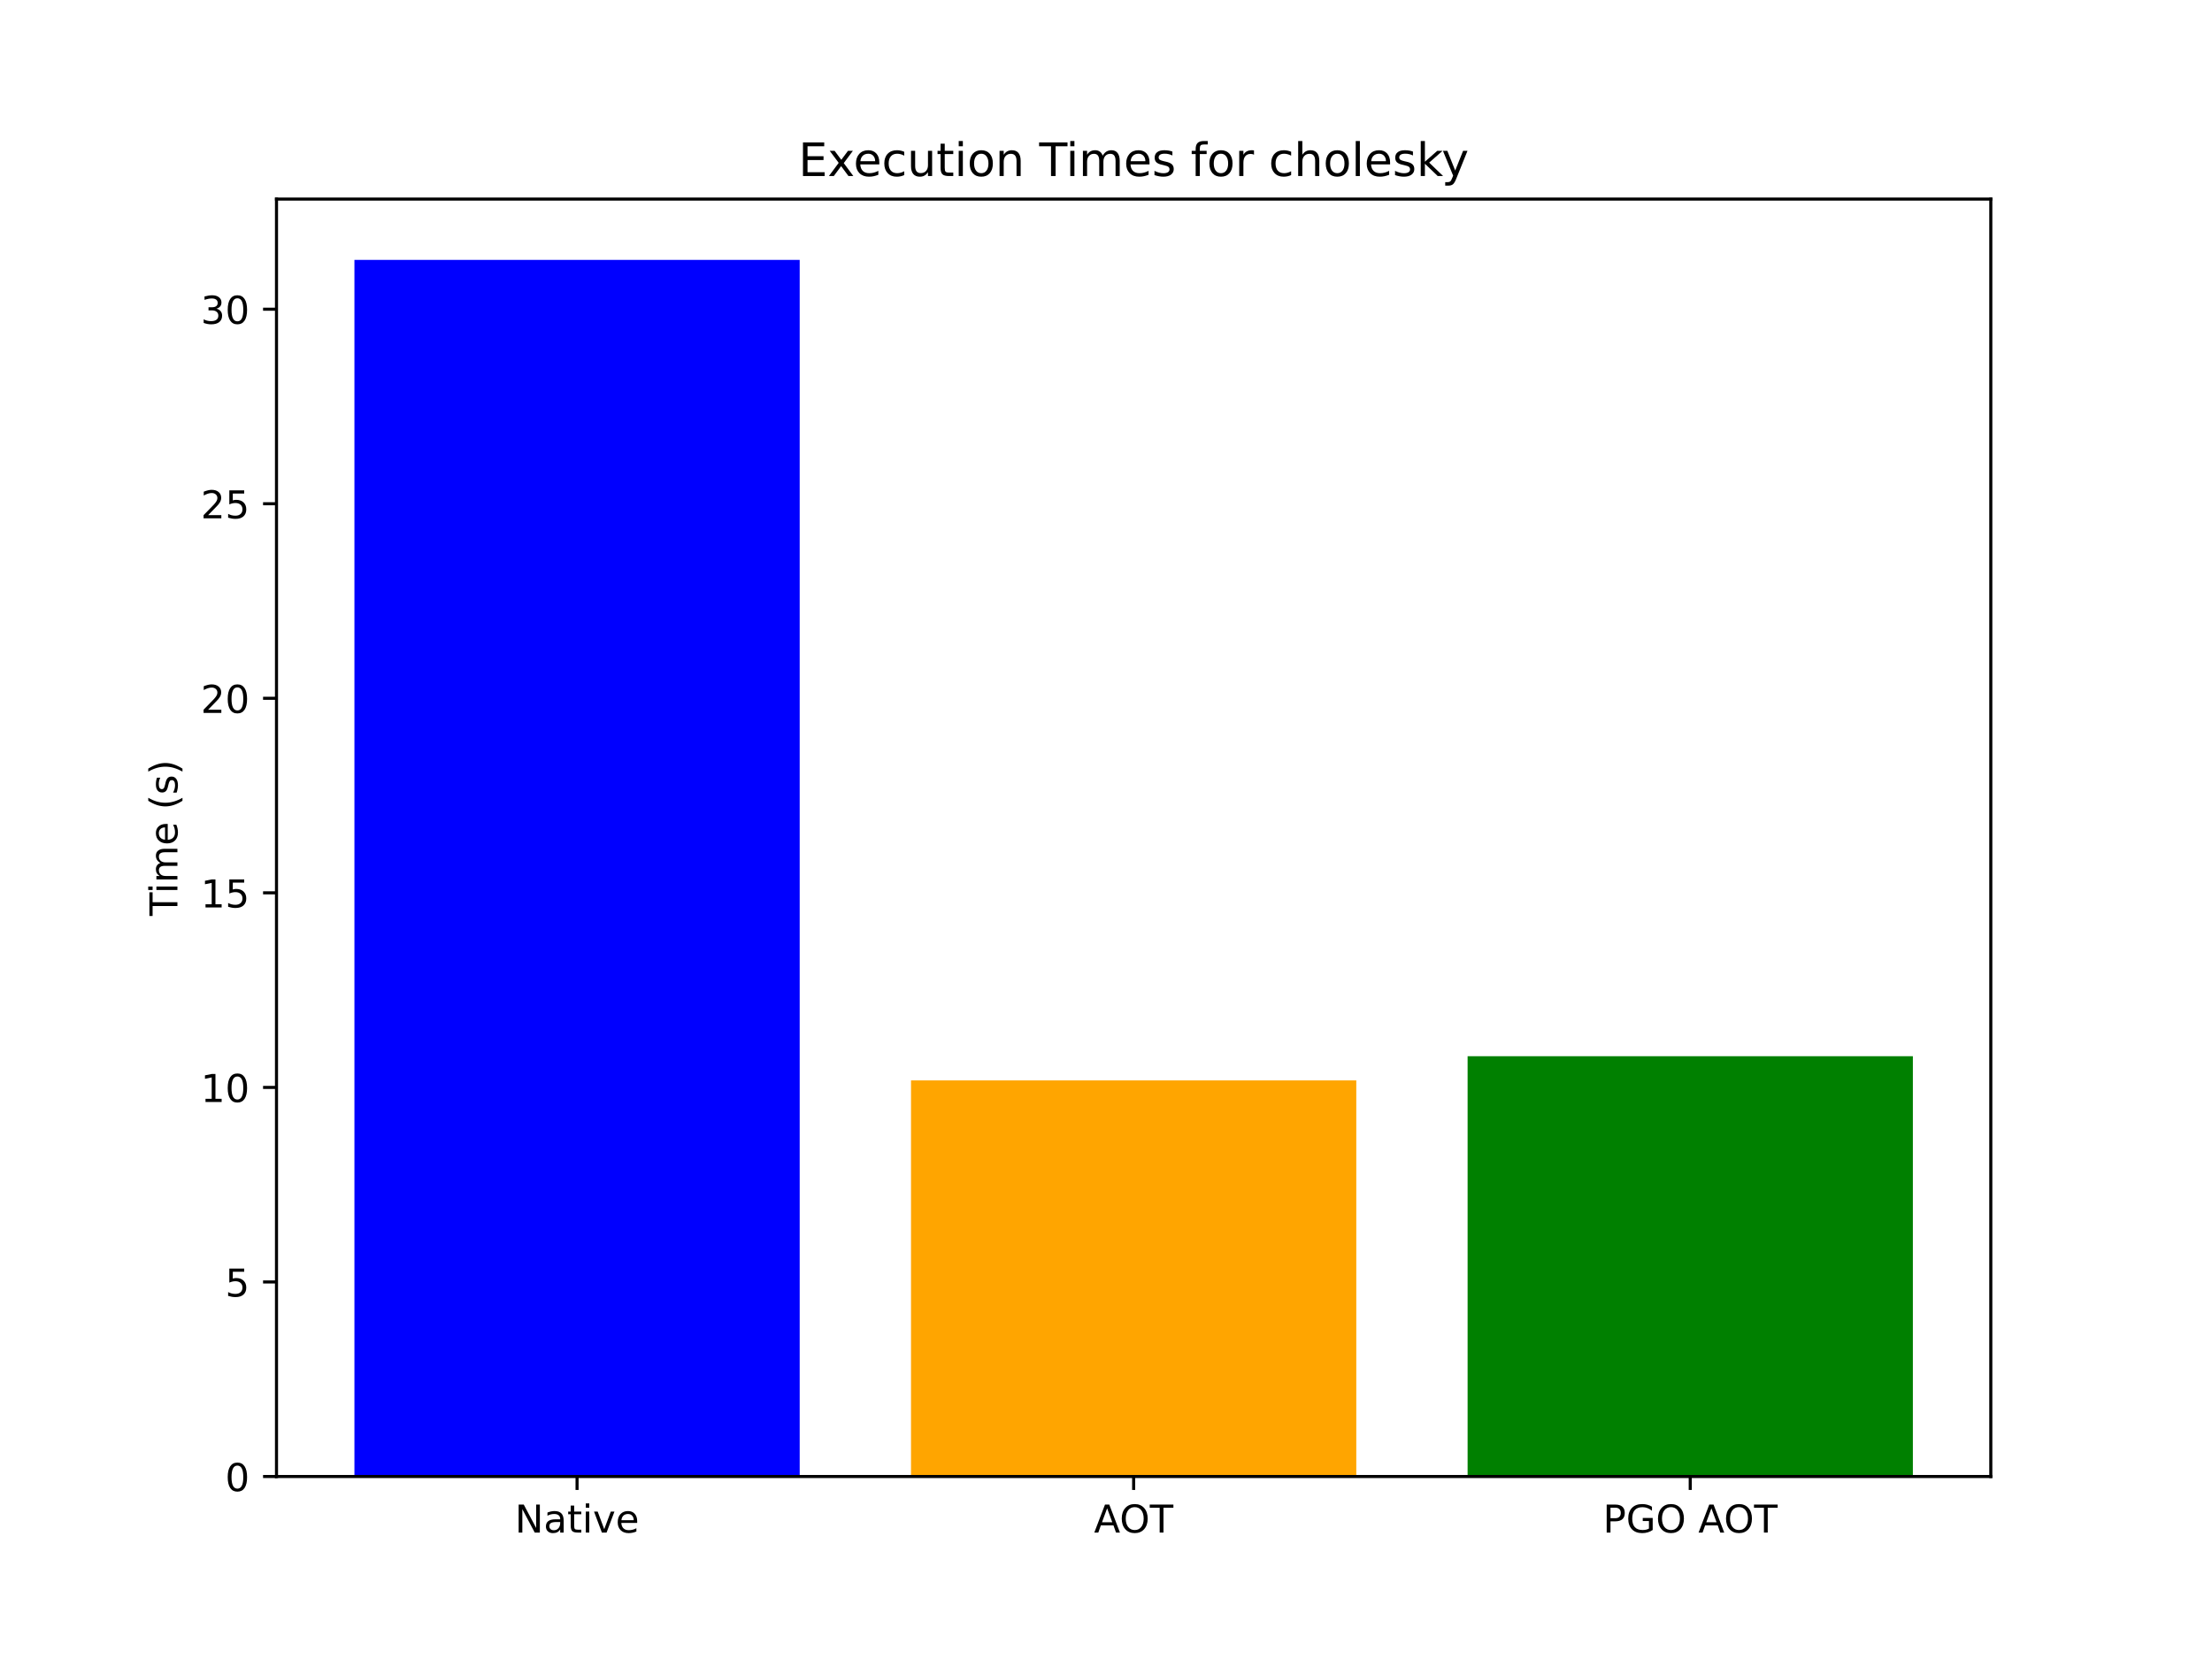
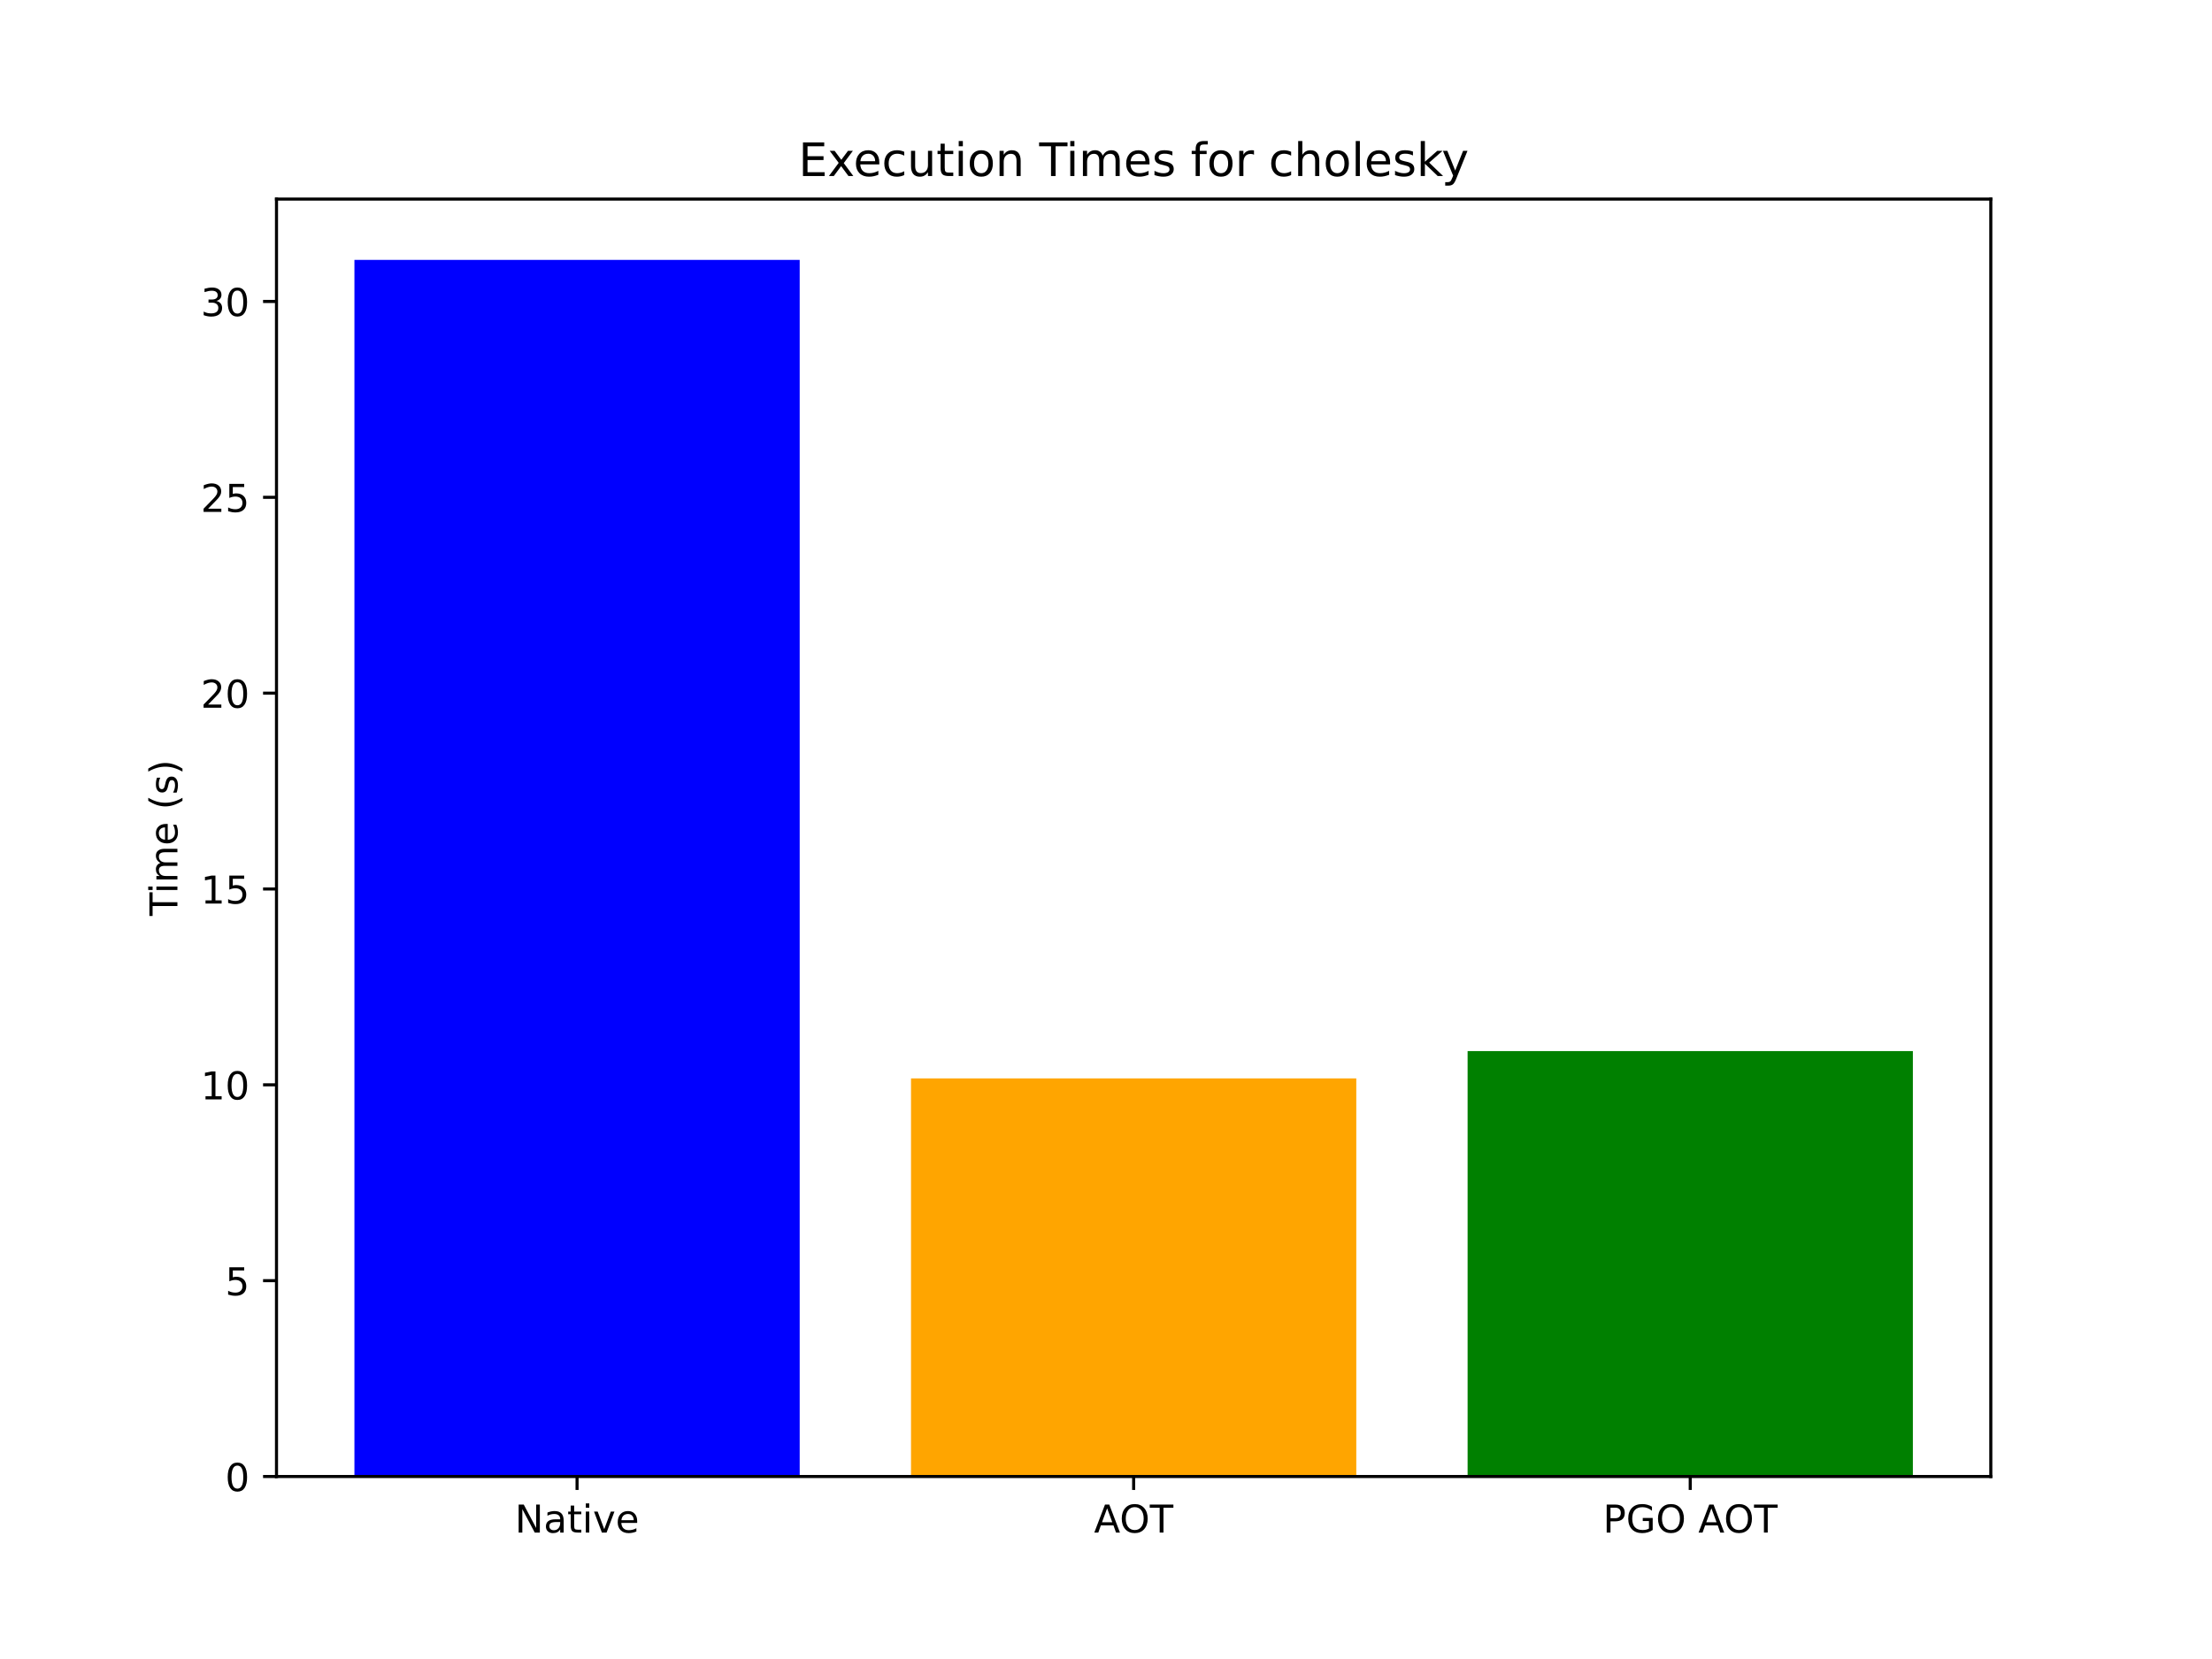
<svg xmlns="http://www.w3.org/2000/svg" xmlns:xlink="http://www.w3.org/1999/xlink" width="576pt" height="432pt" viewBox="0 0 576 432" version="1.1">
  <defs>
    <style type="text/css">*{stroke-linejoin: round; stroke-linecap: butt}</style>
  </defs>
  <g id="figure_1">
    <g id="patch_1">
      <path d="M 0 432  L 576 432  L 576 0  L 0 0  z " style="fill: #ffffff" />
    </g>
    <g id="axes_1">
      <g id="patch_2">
        <path d="M 72 384.48  L 518.4 384.48  L 518.4 51.84  L 72 51.84  z " style="fill: #ffffff" />
      </g>
      <g id="patch_3">
-         <path d="M 92.291 384.48  L 208.239 384.48  L 208.239 67.68  L 92.291 67.68  z " clip-path="url(#pd697f669c3)" style="fill: #0000ff" />
+         <path d="M 92.291 384.48  L 208.239 384.48  L 208.239 67.68  L 92.291 67.68  z " clip-path="url(#pee95633b89)" style="fill: #0000ff" />
      </g>
      <g id="patch_4">
-         <path d="M 237.226 384.48  L 353.174 384.48  L 353.174 281.331  L 237.226 281.331  z " clip-path="url(#pd697f669c3)" style="fill: #ffa500" />
+         <path d="M 237.226 384.48  L 353.174 384.48  L 353.174 280.818  L 237.226 280.818  z " clip-path="url(#pee95633b89)" style="fill: #ffa500" />
      </g>
      <g id="patch_5">
-         <path d="M 382.161 384.48  L 498.109 384.48  L 498.109 275.032  L 382.161 275.032  z " clip-path="url(#pd697f669c3)" style="fill: #008000" />
+         <path d="M 382.161 384.48  L 498.109 384.48  L 498.109 273.693  L 382.161 273.693  z " clip-path="url(#pee95633b89)" style="fill: #008000" />
      </g>
      <g id="matplotlib.axis_1">
        <g id="xtick_1">
          <g id="line2d_1">
            <defs>
-               <path id="m2e09e3283f" d="M 0 0  L 0 3.5  " style="stroke: #000000; stroke-width: 0.8" />
+               <path id="m182e0ec48b" d="M 0 0  L 0 3.5  " style="stroke: #000000; stroke-width: 0.8" />
            </defs>
            <g>
-               <use xlink:href="#m2e09e3283f" x="150.265" y="384.48" style="stroke: #000000; stroke-width: 0.8" />
+               <use xlink:href="#m182e0ec48b" x="150.265" y="384.48" style="stroke: #000000; stroke-width: 0.8" />
            </g>
          </g>
          <g id="text_1">
            <g transform="translate(134.0751 399.0784) scale(0.1 -0.1)">
              <defs>
                <path id="DejaVuSans-4e" d="M 628 4666  L 1478 4666  L 3547 763  L 3547 4666  L 4159 4666  L 4159 0  L 3309 0  L 1241 3903  L 1241 0  L 628 0  L 628 4666  z " transform="scale(0.015625)" />
                <path id="DejaVuSans-61" d="M 2194 1759  Q 1497 1759 1228 1600  Q 959 1441 959 1056  Q 959 750 1161 570  Q 1363 391 1709 391  Q 2188 391 2477 730  Q 2766 1069 2766 1631  L 2766 1759  L 2194 1759  z M 3341 1997  L 3341 0  L 2766 0  L 2766 531  Q 2569 213 2275 61  Q 1981 -91 1556 -91  Q 1019 -91 701 211  Q 384 513 384 1019  Q 384 1609 779 1909  Q 1175 2209 1959 2209  L 2766 2209  L 2766 2266  Q 2766 2663 2505 2880  Q 2244 3097 1772 3097  Q 1472 3097 1187 3025  Q 903 2953 641 2809  L 641 3341  Q 956 3463 1253 3523  Q 1550 3584 1831 3584  Q 2591 3584 2966 3190  Q 3341 2797 3341 1997  z " transform="scale(0.015625)" />
                <path id="DejaVuSans-74" d="M 1172 4494  L 1172 3500  L 2356 3500  L 2356 3053  L 1172 3053  L 1172 1153  Q 1172 725 1289 603  Q 1406 481 1766 481  L 2356 481  L 2356 0  L 1766 0  Q 1100 0 847 248  Q 594 497 594 1153  L 594 3053  L 172 3053  L 172 3500  L 594 3500  L 594 4494  L 1172 4494  z " transform="scale(0.015625)" />
                <path id="DejaVuSans-69" d="M 603 3500  L 1178 3500  L 1178 0  L 603 0  L 603 3500  z M 603 4863  L 1178 4863  L 1178 4134  L 603 4134  L 603 4863  z " transform="scale(0.015625)" />
                <path id="DejaVuSans-76" d="M 191 3500  L 800 3500  L 1894 563  L 2988 3500  L 3597 3500  L 2284 0  L 1503 0  L 191 3500  z " transform="scale(0.015625)" />
                <path id="DejaVuSans-65" d="M 3597 1894  L 3597 1613  L 953 1613  Q 991 1019 1311 708  Q 1631 397 2203 397  Q 2534 397 2845 478  Q 3156 559 3463 722  L 3463 178  Q 3153 47 2828 -22  Q 2503 -91 2169 -91  Q 1331 -91 842 396  Q 353 884 353 1716  Q 353 2575 817 3079  Q 1281 3584 2069 3584  Q 2775 3584 3186 3129  Q 3597 2675 3597 1894  z M 3022 2063  Q 3016 2534 2758 2815  Q 2500 3097 2075 3097  Q 1594 3097 1305 2825  Q 1016 2553 972 2059  L 3022 2063  z " transform="scale(0.015625)" />
              </defs>
              <use xlink:href="#DejaVuSans-4e" />
              <use xlink:href="#DejaVuSans-61" transform="translate(74.80469 0)" />
              <use xlink:href="#DejaVuSans-74" transform="translate(136.084 0)" />
              <use xlink:href="#DejaVuSans-69" transform="translate(175.293 0)" />
              <use xlink:href="#DejaVuSans-76" transform="translate(203.0762 0)" />
              <use xlink:href="#DejaVuSans-65" transform="translate(262.2559 0)" />
            </g>
          </g>
        </g>
        <g id="xtick_2">
          <g id="line2d_2">
            <g>
-               <use xlink:href="#m2e09e3283f" x="295.2" y="384.48" style="stroke: #000000; stroke-width: 0.8" />
+               <use xlink:href="#m182e0ec48b" x="295.2" y="384.48" style="stroke: #000000; stroke-width: 0.8" />
            </g>
          </g>
          <g id="text_2">
            <g transform="translate(284.8773 399.0784) scale(0.1 -0.1)">
              <defs>
                <path id="DejaVuSans-41" d="M 2188 4044  L 1331 1722  L 3047 1722  L 2188 4044  z M 1831 4666  L 2547 4666  L 4325 0  L 3669 0  L 3244 1197  L 1141 1197  L 716 0  L 50 0  L 1831 4666  z " transform="scale(0.015625)" />
                <path id="DejaVuSans-4f" d="M 2522 4238  Q 1834 4238 1429 3725  Q 1025 3213 1025 2328  Q 1025 1447 1429 934  Q 1834 422 2522 422  Q 3209 422 3611 934  Q 4013 1447 4013 2328  Q 4013 3213 3611 3725  Q 3209 4238 2522 4238  z M 2522 4750  Q 3503 4750 4090 4092  Q 4678 3434 4678 2328  Q 4678 1225 4090 567  Q 3503 -91 2522 -91  Q 1538 -91 948 565  Q 359 1222 359 2328  Q 359 3434 948 4092  Q 1538 4750 2522 4750  z " transform="scale(0.015625)" />
                <path id="DejaVuSans-54" d="M -19 4666  L 3928 4666  L 3928 4134  L 2272 4134  L 2272 0  L 1638 0  L 1638 4134  L -19 4134  L -19 4666  z " transform="scale(0.015625)" />
              </defs>
              <use xlink:href="#DejaVuSans-41" />
              <use xlink:href="#DejaVuSans-4f" transform="translate(66.6582 0)" />
              <use xlink:href="#DejaVuSans-54" transform="translate(145.3691 0)" />
            </g>
          </g>
        </g>
        <g id="xtick_3">
          <g id="line2d_3">
            <g>
-               <use xlink:href="#m2e09e3283f" x="440.135" y="384.48" style="stroke: #000000; stroke-width: 0.8" />
+               <use xlink:href="#m182e0ec48b" x="440.135" y="384.48" style="stroke: #000000; stroke-width: 0.8" />
            </g>
          </g>
          <g id="text_3">
            <g transform="translate(417.3983 399.0784) scale(0.1 -0.1)">
              <defs>
                <path id="DejaVuSans-50" d="M 1259 4147  L 1259 2394  L 2053 2394  Q 2494 2394 2734 2622  Q 2975 2850 2975 3272  Q 2975 3691 2734 3919  Q 2494 4147 2053 4147  L 1259 4147  z M 628 4666  L 2053 4666  Q 2838 4666 3239 4311  Q 3641 3956 3641 3272  Q 3641 2581 3239 2228  Q 2838 1875 2053 1875  L 1259 1875  L 1259 0  L 628 0  L 628 4666  z " transform="scale(0.015625)" />
                <path id="DejaVuSans-47" d="M 3809 666  L 3809 1919  L 2778 1919  L 2778 2438  L 4434 2438  L 4434 434  Q 4069 175 3628 42  Q 3188 -91 2688 -91  Q 1594 -91 976 548  Q 359 1188 359 2328  Q 359 3472 976 4111  Q 1594 4750 2688 4750  Q 3144 4750 3555 4637  Q 3966 4525 4313 4306  L 4313 3634  Q 3963 3931 3569 4081  Q 3175 4231 2741 4231  Q 1884 4231 1454 3753  Q 1025 3275 1025 2328  Q 1025 1384 1454 906  Q 1884 428 2741 428  Q 3075 428 3337 486  Q 3600 544 3809 666  z " transform="scale(0.015625)" />
                <path id="DejaVuSans-20" transform="scale(0.015625)" />
              </defs>
              <use xlink:href="#DejaVuSans-50" />
              <use xlink:href="#DejaVuSans-47" transform="translate(60.30273 0)" />
              <use xlink:href="#DejaVuSans-4f" transform="translate(137.793 0)" />
              <use xlink:href="#DejaVuSans-20" transform="translate(216.5039 0)" />
              <use xlink:href="#DejaVuSans-41" transform="translate(248.291 0)" />
              <use xlink:href="#DejaVuSans-4f" transform="translate(314.9492 0)" />
              <use xlink:href="#DejaVuSans-54" transform="translate(393.6602 0)" />
            </g>
          </g>
        </g>
      </g>
      <g id="matplotlib.axis_2">
        <g id="ytick_1">
          <g id="line2d_4">
            <defs>
-               <path id="mbc6ea7f83c" d="M 0 0  L -3.5 0  " style="stroke: #000000; stroke-width: 0.8" />
+               <path id="m782f2dc784" d="M 0 0  L -3.5 0  " style="stroke: #000000; stroke-width: 0.8" />
            </defs>
            <g>
-               <use xlink:href="#mbc6ea7f83c" x="72" y="384.48" style="stroke: #000000; stroke-width: 0.8" />
+               <use xlink:href="#m782f2dc784" x="72" y="384.48" style="stroke: #000000; stroke-width: 0.8" />
            </g>
          </g>
          <g id="text_4">
            <g transform="translate(58.6375 388.2792) scale(0.1 -0.1)">
              <defs>
                <path id="DejaVuSans-30" d="M 2034 4250  Q 1547 4250 1301 3770  Q 1056 3291 1056 2328  Q 1056 1369 1301 889  Q 1547 409 2034 409  Q 2525 409 2770 889  Q 3016 1369 3016 2328  Q 3016 3291 2770 3770  Q 2525 4250 2034 4250  z M 2034 4750  Q 2819 4750 3233 4129  Q 3647 3509 3647 2328  Q 3647 1150 3233 529  Q 2819 -91 2034 -91  Q 1250 -91 836 529  Q 422 1150 422 2328  Q 422 3509 836 4129  Q 1250 4750 2034 4750  z " transform="scale(0.015625)" />
              </defs>
              <use xlink:href="#DejaVuSans-30" />
            </g>
          </g>
        </g>
        <g id="ytick_2">
          <g id="line2d_5">
            <g>
-               <use xlink:href="#mbc6ea7f83c" x="72" y="333.819" style="stroke: #000000; stroke-width: 0.8" />
+               <use xlink:href="#m782f2dc784" x="72" y="333.483" style="stroke: #000000; stroke-width: 0.8" />
            </g>
          </g>
          <g id="text_5">
-             <g transform="translate(58.6375 337.6179) scale(0.1 -0.1)">
+             <g transform="translate(58.6375 337.282) scale(0.1 -0.1)">
              <defs>
                <path id="DejaVuSans-35" d="M 691 4666  L 3169 4666  L 3169 4134  L 1269 4134  L 1269 2991  Q 1406 3038 1543 3061  Q 1681 3084 1819 3084  Q 2600 3084 3056 2656  Q 3513 2228 3513 1497  Q 3513 744 3044 326  Q 2575 -91 1722 -91  Q 1428 -91 1123 -41  Q 819 9 494 109  L 494 744  Q 775 591 1075 516  Q 1375 441 1709 441  Q 2250 441 2565 725  Q 2881 1009 2881 1497  Q 2881 1984 2565 2268  Q 2250 2553 1709 2553  Q 1456 2553 1204 2497  Q 953 2441 691 2322  L 691 4666  z " transform="scale(0.015625)" />
              </defs>
              <use xlink:href="#DejaVuSans-35" />
            </g>
          </g>
        </g>
        <g id="ytick_3">
          <g id="line2d_6">
            <g>
-               <use xlink:href="#mbc6ea7f83c" x="72" y="283.157" style="stroke: #000000; stroke-width: 0.8" />
+               <use xlink:href="#m782f2dc784" x="72" y="282.486" style="stroke: #000000; stroke-width: 0.8" />
            </g>
          </g>
          <g id="text_6">
-             <g transform="translate(52.275 286.9566) scale(0.1 -0.1)">
+             <g transform="translate(52.275 286.2848) scale(0.1 -0.1)">
              <defs>
                <path id="DejaVuSans-31" d="M 794 531  L 1825 531  L 1825 4091  L 703 3866  L 703 4441  L 1819 4666  L 2450 4666  L 2450 531  L 3481 531  L 3481 0  L 794 0  L 794 531  z " transform="scale(0.015625)" />
              </defs>
              <use xlink:href="#DejaVuSans-31" />
              <use xlink:href="#DejaVuSans-30" transform="translate(63.62305 0)" />
            </g>
          </g>
        </g>
        <g id="ytick_4">
          <g id="line2d_7">
            <g>
-               <use xlink:href="#mbc6ea7f83c" x="72" y="232.496" style="stroke: #000000; stroke-width: 0.8" />
+               <use xlink:href="#m782f2dc784" x="72" y="231.488" style="stroke: #000000; stroke-width: 0.8" />
            </g>
          </g>
          <g id="text_7">
-             <g transform="translate(52.275 236.2953) scale(0.1 -0.1)">
+             <g transform="translate(52.275 235.2876) scale(0.1 -0.1)">
              <use xlink:href="#DejaVuSans-31" />
              <use xlink:href="#DejaVuSans-35" transform="translate(63.62305 0)" />
            </g>
          </g>
        </g>
        <g id="ytick_5">
          <g id="line2d_8">
            <g>
-               <use xlink:href="#mbc6ea7f83c" x="72" y="181.835" style="stroke: #000000; stroke-width: 0.8" />
+               <use xlink:href="#m782f2dc784" x="72" y="180.491" style="stroke: #000000; stroke-width: 0.8" />
            </g>
          </g>
          <g id="text_8">
-             <g transform="translate(52.275 185.634) scale(0.1 -0.1)">
+             <g transform="translate(52.275 184.2903) scale(0.1 -0.1)">
              <defs>
                <path id="DejaVuSans-32" d="M 1228 531  L 3431 531  L 3431 0  L 469 0  L 469 531  Q 828 903 1448 1529  Q 2069 2156 2228 2338  Q 2531 2678 2651 2914  Q 2772 3150 2772 3378  Q 2772 3750 2511 3984  Q 2250 4219 1831 4219  Q 1534 4219 1204 4116  Q 875 4013 500 3803  L 500 4441  Q 881 4594 1212 4672  Q 1544 4750 1819 4750  Q 2544 4750 2975 4387  Q 3406 4025 3406 3419  Q 3406 3131 3298 2873  Q 3191 2616 2906 2266  Q 2828 2175 2409 1742  Q 1991 1309 1228 531  z " transform="scale(0.015625)" />
              </defs>
              <use xlink:href="#DejaVuSans-32" />
              <use xlink:href="#DejaVuSans-30" transform="translate(63.62305 0)" />
            </g>
          </g>
        </g>
        <g id="ytick_6">
          <g id="line2d_9">
            <g>
-               <use xlink:href="#mbc6ea7f83c" x="72" y="131.173" style="stroke: #000000; stroke-width: 0.8" />
+               <use xlink:href="#m782f2dc784" x="72" y="129.494" style="stroke: #000000; stroke-width: 0.8" />
            </g>
          </g>
          <g id="text_9">
-             <g transform="translate(52.275 134.9727) scale(0.1 -0.1)">
+             <g transform="translate(52.275 133.2931) scale(0.1 -0.1)">
              <use xlink:href="#DejaVuSans-32" />
              <use xlink:href="#DejaVuSans-35" transform="translate(63.62305 0)" />
            </g>
          </g>
        </g>
        <g id="ytick_7">
          <g id="line2d_10">
            <g>
-               <use xlink:href="#mbc6ea7f83c" x="72" y="80.512" style="stroke: #000000; stroke-width: 0.8" />
+               <use xlink:href="#m782f2dc784" x="72" y="78.497" style="stroke: #000000; stroke-width: 0.8" />
            </g>
          </g>
          <g id="text_10">
-             <g transform="translate(52.275 84.31136) scale(0.1 -0.1)">
+             <g transform="translate(52.275 82.29591) scale(0.1 -0.1)">
              <defs>
                <path id="DejaVuSans-33" d="M 2597 2516  Q 3050 2419 3304 2112  Q 3559 1806 3559 1356  Q 3559 666 3084 287  Q 2609 -91 1734 -91  Q 1441 -91 1130 -33  Q 819 25 488 141  L 488 750  Q 750 597 1062 519  Q 1375 441 1716 441  Q 2309 441 2620 675  Q 2931 909 2931 1356  Q 2931 1769 2642 2001  Q 2353 2234 1838 2234  L 1294 2234  L 1294 2753  L 1863 2753  Q 2328 2753 2575 2939  Q 2822 3125 2822 3475  Q 2822 3834 2567 4026  Q 2313 4219 1838 4219  Q 1578 4219 1281 4162  Q 984 4106 628 3988  L 628 4550  Q 988 4650 1302 4700  Q 1616 4750 1894 4750  Q 2613 4750 3031 4423  Q 3450 4097 3450 3541  Q 3450 3153 3228 2886  Q 3006 2619 2597 2516  z " transform="scale(0.015625)" />
              </defs>
              <use xlink:href="#DejaVuSans-33" />
              <use xlink:href="#DejaVuSans-30" transform="translate(63.62305 0)" />
            </g>
          </g>
        </g>
        <g id="text_11">
          <g transform="translate(46.19531 238.4889) rotate(-90) scale(0.1 -0.1)">
            <defs>
              <path id="DejaVuSans-6d" d="M 3328 2828  Q 3544 3216 3844 3400  Q 4144 3584 4550 3584  Q 5097 3584 5394 3201  Q 5691 2819 5691 2113  L 5691 0  L 5113 0  L 5113 2094  Q 5113 2597 4934 2840  Q 4756 3084 4391 3084  Q 3944 3084 3684 2787  Q 3425 2491 3425 1978  L 3425 0  L 2847 0  L 2847 2094  Q 2847 2600 2669 2842  Q 2491 3084 2119 3084  Q 1678 3084 1418 2786  Q 1159 2488 1159 1978  L 1159 0  L 581 0  L 581 3500  L 1159 3500  L 1159 2956  Q 1356 3278 1631 3431  Q 1906 3584 2284 3584  Q 2666 3584 2933 3390  Q 3200 3197 3328 2828  z " transform="scale(0.015625)" />
              <path id="DejaVuSans-28" d="M 1984 4856  Q 1566 4138 1362 3434  Q 1159 2731 1159 2009  Q 1159 1288 1364 580  Q 1569 -128 1984 -844  L 1484 -844  Q 1016 -109 783 600  Q 550 1309 550 2009  Q 550 2706 781 3412  Q 1013 4119 1484 4856  L 1984 4856  z " transform="scale(0.015625)" />
              <path id="DejaVuSans-73" d="M 2834 3397  L 2834 2853  Q 2591 2978 2328 3040  Q 2066 3103 1784 3103  Q 1356 3103 1142 2972  Q 928 2841 928 2578  Q 928 2378 1081 2264  Q 1234 2150 1697 2047  L 1894 2003  Q 2506 1872 2764 1633  Q 3022 1394 3022 966  Q 3022 478 2636 193  Q 2250 -91 1575 -91  Q 1294 -91 989 -36  Q 684 19 347 128  L 347 722  Q 666 556 975 473  Q 1284 391 1588 391  Q 1994 391 2212 530  Q 2431 669 2431 922  Q 2431 1156 2273 1281  Q 2116 1406 1581 1522  L 1381 1569  Q 847 1681 609 1914  Q 372 2147 372 2553  Q 372 3047 722 3315  Q 1072 3584 1716 3584  Q 2034 3584 2315 3537  Q 2597 3491 2834 3397  z " transform="scale(0.015625)" />
              <path id="DejaVuSans-29" d="M 513 4856  L 1013 4856  Q 1481 4119 1714 3412  Q 1947 2706 1947 2009  Q 1947 1309 1714 600  Q 1481 -109 1013 -844  L 513 -844  Q 928 -128 1133 580  Q 1338 1288 1338 2009  Q 1338 2731 1133 3434  Q 928 4138 513 4856  z " transform="scale(0.015625)" />
            </defs>
            <use xlink:href="#DejaVuSans-54" />
            <use xlink:href="#DejaVuSans-69" transform="translate(57.95898 0)" />
            <use xlink:href="#DejaVuSans-6d" transform="translate(85.74219 0)" />
            <use xlink:href="#DejaVuSans-65" transform="translate(183.1543 0)" />
            <use xlink:href="#DejaVuSans-20" transform="translate(244.6777 0)" />
            <use xlink:href="#DejaVuSans-28" transform="translate(276.4648 0)" />
            <use xlink:href="#DejaVuSans-73" transform="translate(315.4785 0)" />
            <use xlink:href="#DejaVuSans-29" transform="translate(367.5781 0)" />
          </g>
        </g>
      </g>
      <g id="patch_6">
        <path d="M 72 384.48  L 72 51.84  " style="fill: none; stroke: #000000; stroke-width: 0.8; stroke-linejoin: miter; stroke-linecap: square" />
      </g>
      <g id="patch_7">
        <path d="M 518.4 384.48  L 518.4 51.84  " style="fill: none; stroke: #000000; stroke-width: 0.8; stroke-linejoin: miter; stroke-linecap: square" />
      </g>
      <g id="patch_8">
        <path d="M 72 384.48  L 518.4 384.48  " style="fill: none; stroke: #000000; stroke-width: 0.8; stroke-linejoin: miter; stroke-linecap: square" />
      </g>
      <g id="patch_9">
        <path d="M 72 51.84  L 518.4 51.84  " style="fill: none; stroke: #000000; stroke-width: 0.8; stroke-linejoin: miter; stroke-linecap: square" />
      </g>
      <g id="text_12">
        <g transform="translate(207.9169 45.84) scale(0.12 -0.12)">
          <defs>
            <path id="DejaVuSans-45" d="M 628 4666  L 3578 4666  L 3578 4134  L 1259 4134  L 1259 2753  L 3481 2753  L 3481 2222  L 1259 2222  L 1259 531  L 3634 531  L 3634 0  L 628 0  L 628 4666  z " transform="scale(0.015625)" />
            <path id="DejaVuSans-78" d="M 3513 3500  L 2247 1797  L 3578 0  L 2900 0  L 1881 1375  L 863 0  L 184 0  L 1544 1831  L 300 3500  L 978 3500  L 1906 2253  L 2834 3500  L 3513 3500  z " transform="scale(0.015625)" />
            <path id="DejaVuSans-63" d="M 3122 3366  L 3122 2828  Q 2878 2963 2633 3030  Q 2388 3097 2138 3097  Q 1578 3097 1268 2742  Q 959 2388 959 1747  Q 959 1106 1268 751  Q 1578 397 2138 397  Q 2388 397 2633 464  Q 2878 531 3122 666  L 3122 134  Q 2881 22 2623 -34  Q 2366 -91 2075 -91  Q 1284 -91 818 406  Q 353 903 353 1747  Q 353 2603 823 3093  Q 1294 3584 2113 3584  Q 2378 3584 2631 3529  Q 2884 3475 3122 3366  z " transform="scale(0.015625)" />
            <path id="DejaVuSans-75" d="M 544 1381  L 544 3500  L 1119 3500  L 1119 1403  Q 1119 906 1312 657  Q 1506 409 1894 409  Q 2359 409 2629 706  Q 2900 1003 2900 1516  L 2900 3500  L 3475 3500  L 3475 0  L 2900 0  L 2900 538  Q 2691 219 2414 64  Q 2138 -91 1772 -91  Q 1169 -91 856 284  Q 544 659 544 1381  z M 1991 3584  L 1991 3584  z " transform="scale(0.015625)" />
            <path id="DejaVuSans-6f" d="M 1959 3097  Q 1497 3097 1228 2736  Q 959 2375 959 1747  Q 959 1119 1226 758  Q 1494 397 1959 397  Q 2419 397 2687 759  Q 2956 1122 2956 1747  Q 2956 2369 2687 2733  Q 2419 3097 1959 3097  z M 1959 3584  Q 2709 3584 3137 3096  Q 3566 2609 3566 1747  Q 3566 888 3137 398  Q 2709 -91 1959 -91  Q 1206 -91 779 398  Q 353 888 353 1747  Q 353 2609 779 3096  Q 1206 3584 1959 3584  z " transform="scale(0.015625)" />
            <path id="DejaVuSans-6e" d="M 3513 2113  L 3513 0  L 2938 0  L 2938 2094  Q 2938 2591 2744 2837  Q 2550 3084 2163 3084  Q 1697 3084 1428 2787  Q 1159 2491 1159 1978  L 1159 0  L 581 0  L 581 3500  L 1159 3500  L 1159 2956  Q 1366 3272 1645 3428  Q 1925 3584 2291 3584  Q 2894 3584 3203 3211  Q 3513 2838 3513 2113  z " transform="scale(0.015625)" />
            <path id="DejaVuSans-66" d="M 2375 4863  L 2375 4384  L 1825 4384  Q 1516 4384 1395 4259  Q 1275 4134 1275 3809  L 1275 3500  L 2222 3500  L 2222 3053  L 1275 3053  L 1275 0  L 697 0  L 697 3053  L 147 3053  L 147 3500  L 697 3500  L 697 3744  Q 697 4328 969 4595  Q 1241 4863 1831 4863  L 2375 4863  z " transform="scale(0.015625)" />
            <path id="DejaVuSans-72" d="M 2631 2963  Q 2534 3019 2420 3045  Q 2306 3072 2169 3072  Q 1681 3072 1420 2755  Q 1159 2438 1159 1844  L 1159 0  L 581 0  L 581 3500  L 1159 3500  L 1159 2956  Q 1341 3275 1631 3429  Q 1922 3584 2338 3584  Q 2397 3584 2469 3576  Q 2541 3569 2628 3553  L 2631 2963  z " transform="scale(0.015625)" />
            <path id="DejaVuSans-68" d="M 3513 2113  L 3513 0  L 2938 0  L 2938 2094  Q 2938 2591 2744 2837  Q 2550 3084 2163 3084  Q 1697 3084 1428 2787  Q 1159 2491 1159 1978  L 1159 0  L 581 0  L 581 4863  L 1159 4863  L 1159 2956  Q 1366 3272 1645 3428  Q 1925 3584 2291 3584  Q 2894 3584 3203 3211  Q 3513 2838 3513 2113  z " transform="scale(0.015625)" />
            <path id="DejaVuSans-6c" d="M 603 4863  L 1178 4863  L 1178 0  L 603 0  L 603 4863  z " transform="scale(0.015625)" />
            <path id="DejaVuSans-6b" d="M 581 4863  L 1159 4863  L 1159 1991  L 2875 3500  L 3609 3500  L 1753 1863  L 3688 0  L 2938 0  L 1159 1709  L 1159 0  L 581 0  L 581 4863  z " transform="scale(0.015625)" />
            <path id="DejaVuSans-79" d="M 2059 -325  Q 1816 -950 1584 -1140  Q 1353 -1331 966 -1331  L 506 -1331  L 506 -850  L 844 -850  Q 1081 -850 1212 -737  Q 1344 -625 1503 -206  L 1606 56  L 191 3500  L 800 3500  L 1894 763  L 2988 3500  L 3597 3500  L 2059 -325  z " transform="scale(0.015625)" />
          </defs>
          <use xlink:href="#DejaVuSans-45" />
          <use xlink:href="#DejaVuSans-78" transform="translate(63.18359 0)" />
          <use xlink:href="#DejaVuSans-65" transform="translate(119.2383 0)" />
          <use xlink:href="#DejaVuSans-63" transform="translate(180.7617 0)" />
          <use xlink:href="#DejaVuSans-75" transform="translate(235.7422 0)" />
          <use xlink:href="#DejaVuSans-74" transform="translate(299.1211 0)" />
          <use xlink:href="#DejaVuSans-69" transform="translate(338.3301 0)" />
          <use xlink:href="#DejaVuSans-6f" transform="translate(366.1133 0)" />
          <use xlink:href="#DejaVuSans-6e" transform="translate(427.2949 0)" />
          <use xlink:href="#DejaVuSans-20" transform="translate(490.6738 0)" />
          <use xlink:href="#DejaVuSans-54" transform="translate(522.4609 0)" />
          <use xlink:href="#DejaVuSans-69" transform="translate(580.4199 0)" />
          <use xlink:href="#DejaVuSans-6d" transform="translate(608.2031 0)" />
          <use xlink:href="#DejaVuSans-65" transform="translate(705.6152 0)" />
          <use xlink:href="#DejaVuSans-73" transform="translate(767.1387 0)" />
          <use xlink:href="#DejaVuSans-20" transform="translate(819.2383 0)" />
          <use xlink:href="#DejaVuSans-66" transform="translate(851.0254 0)" />
          <use xlink:href="#DejaVuSans-6f" transform="translate(886.2305 0)" />
          <use xlink:href="#DejaVuSans-72" transform="translate(947.4121 0)" />
          <use xlink:href="#DejaVuSans-20" transform="translate(988.5254 0)" />
          <use xlink:href="#DejaVuSans-63" transform="translate(1020.312 0)" />
          <use xlink:href="#DejaVuSans-68" transform="translate(1075.293 0)" />
          <use xlink:href="#DejaVuSans-6f" transform="translate(1138.672 0)" />
          <use xlink:href="#DejaVuSans-6c" transform="translate(1199.854 0)" />
          <use xlink:href="#DejaVuSans-65" transform="translate(1227.637 0)" />
          <use xlink:href="#DejaVuSans-73" transform="translate(1289.16 0)" />
          <use xlink:href="#DejaVuSans-6b" transform="translate(1341.26 0)" />
          <use xlink:href="#DejaVuSans-79" transform="translate(1395.545 0)" />
        </g>
      </g>
    </g>
  </g>
  <defs>
-     <clipPath id="pd697f669c3">
+     <clipPath id="pee95633b89">
      <rect x="72" y="51.84" width="446.4" height="332.64" />
    </clipPath>
  </defs>
</svg>
